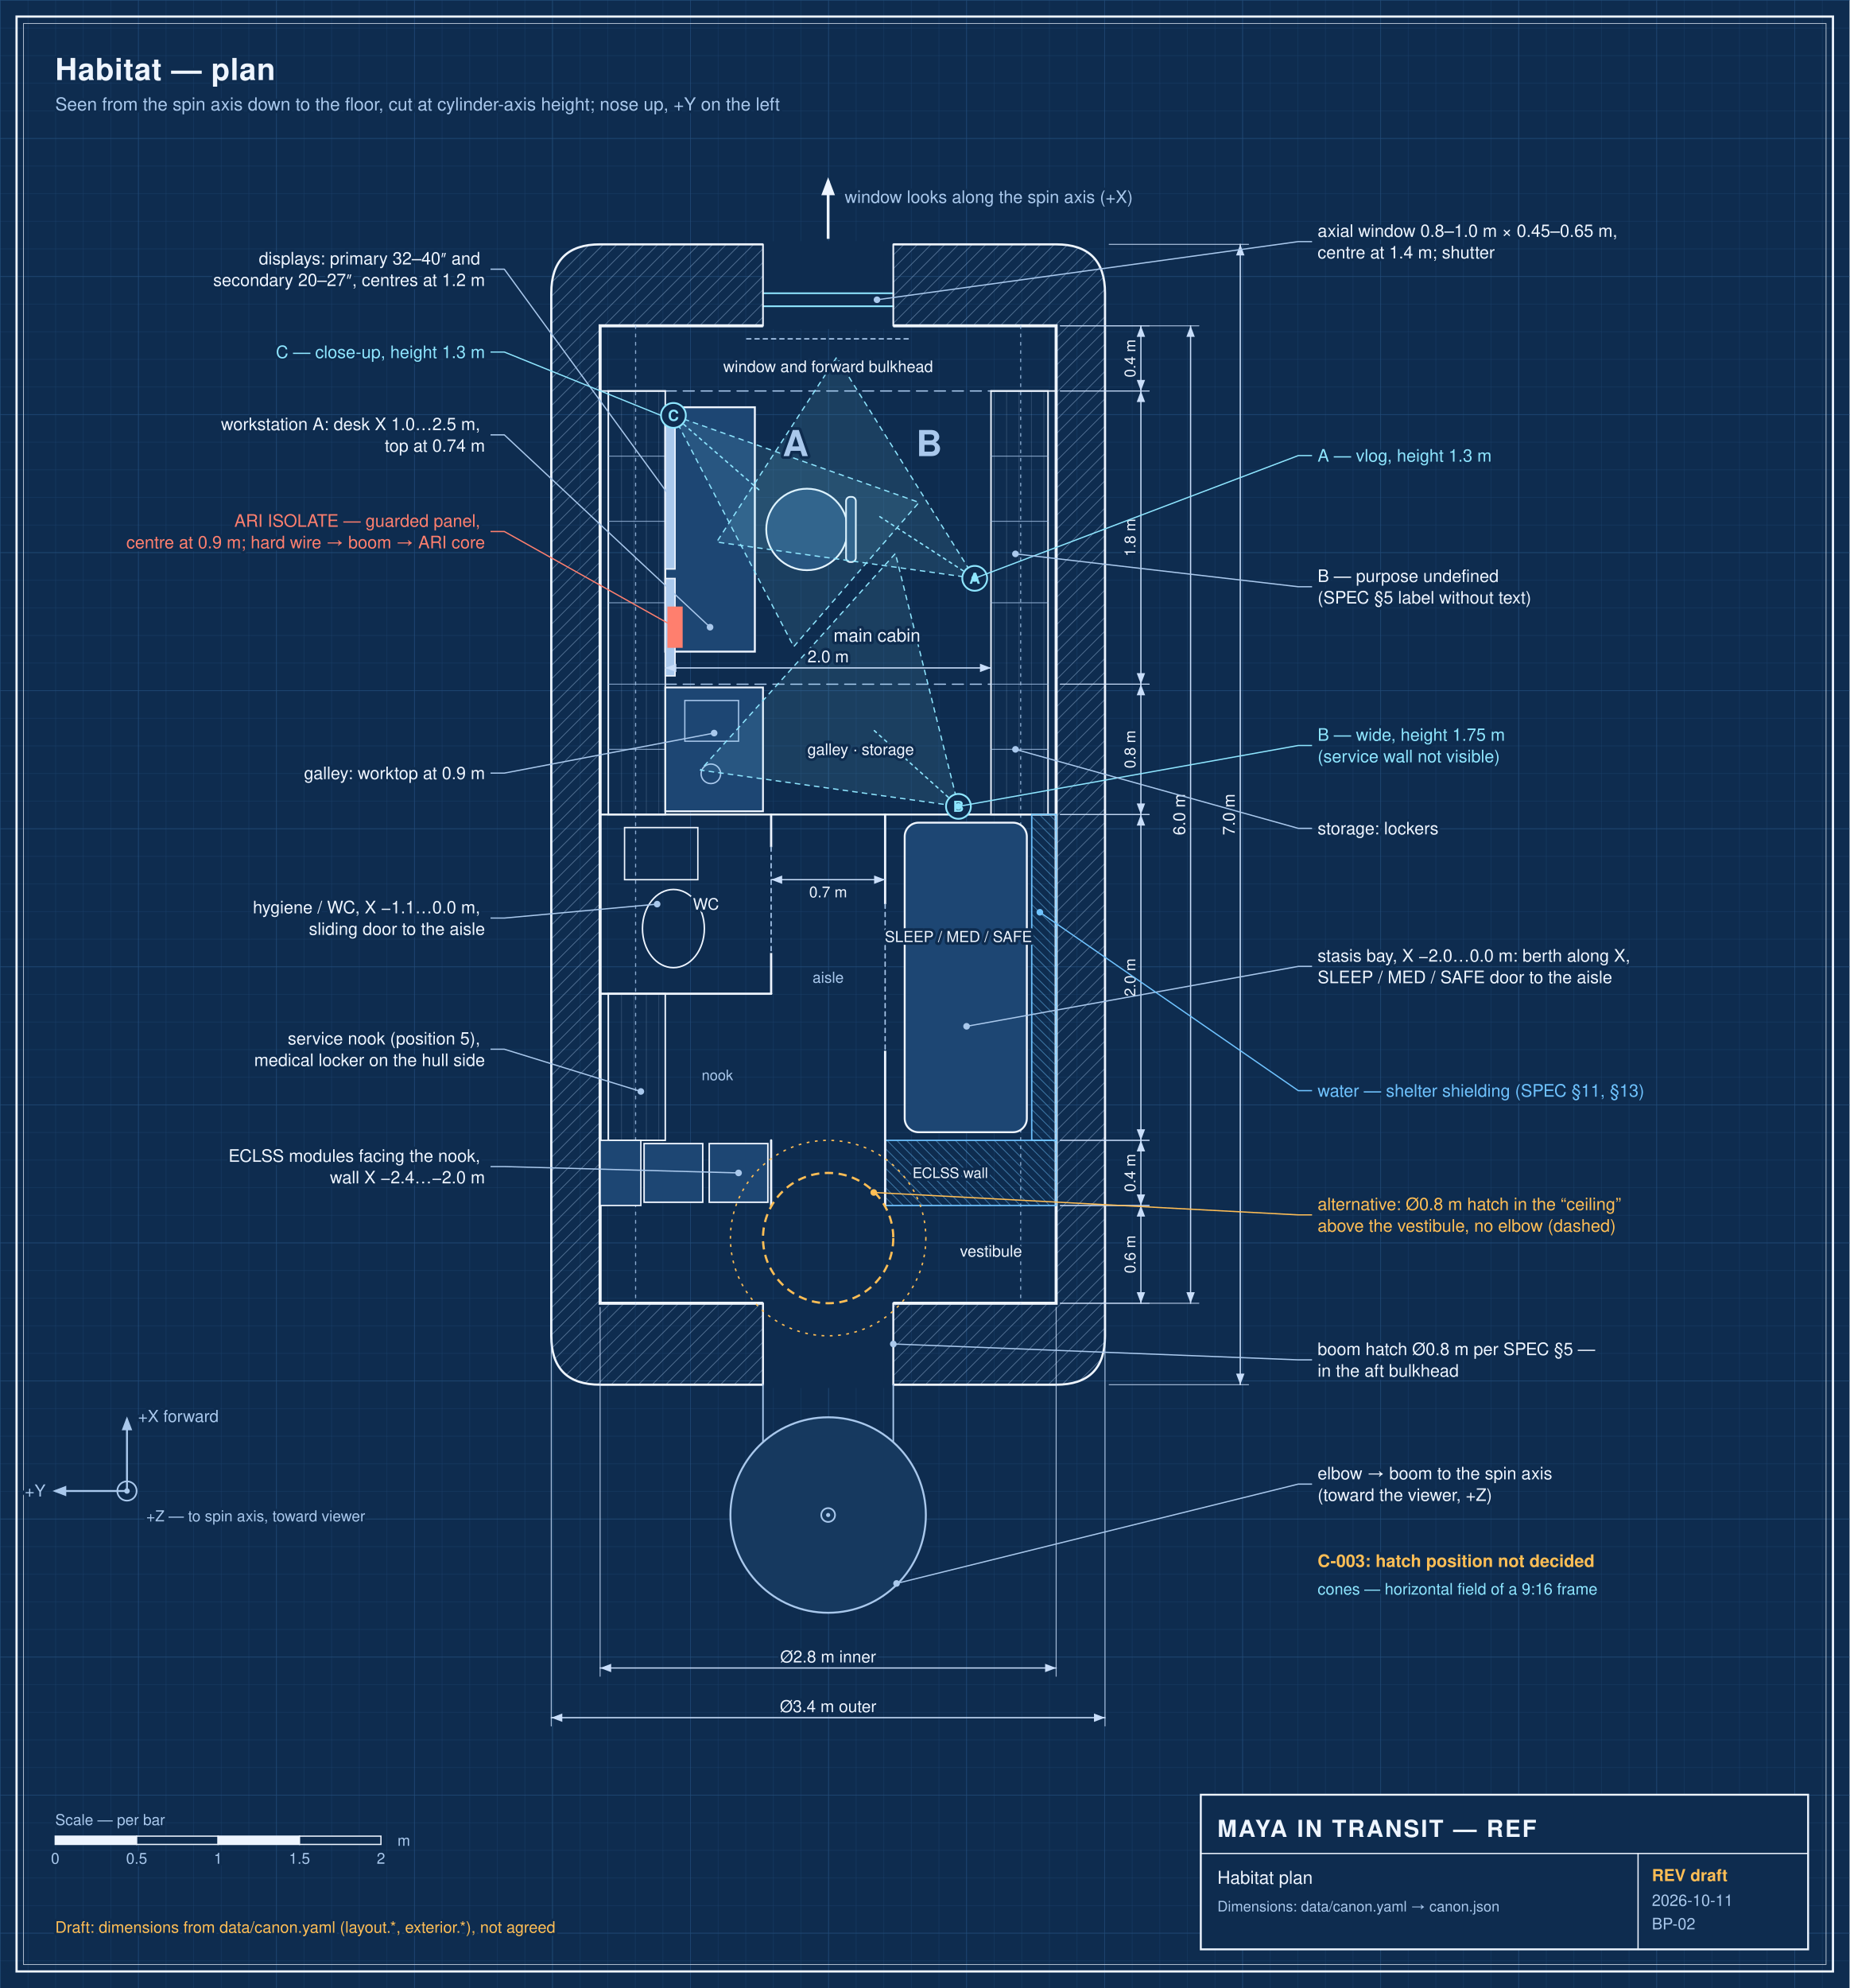
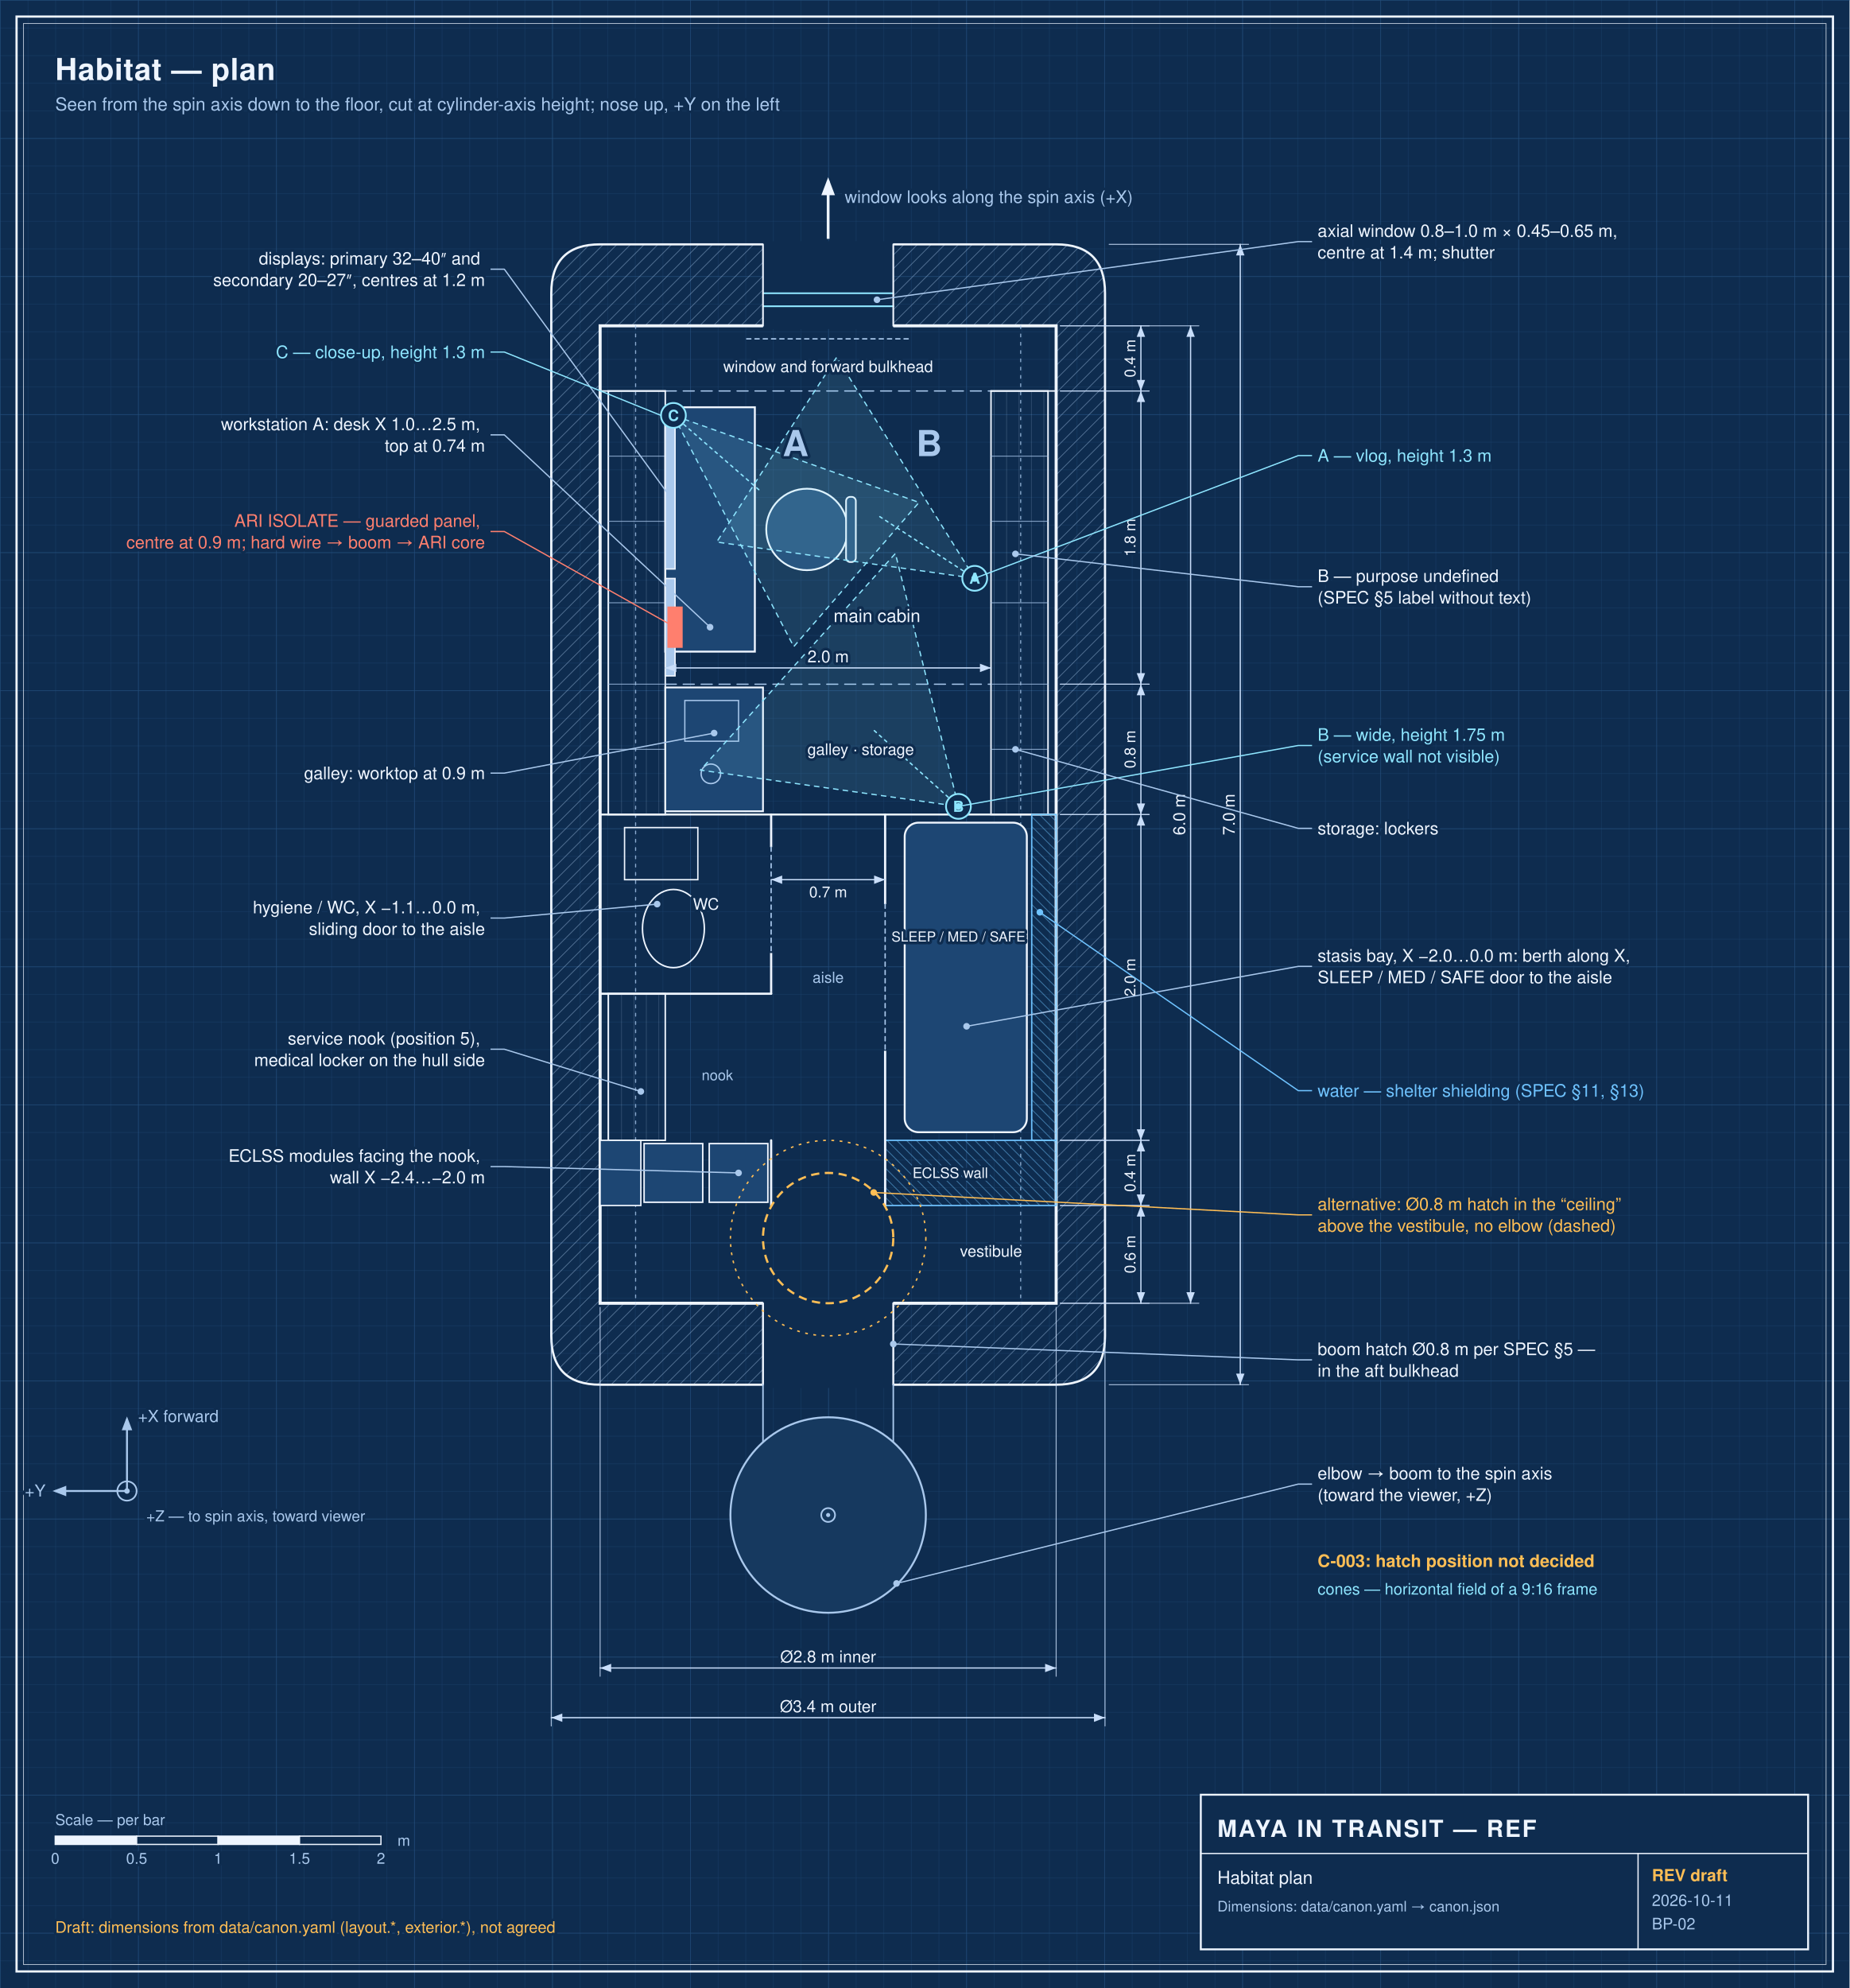
<svg xmlns="http://www.w3.org/2000/svg" width="1340" height="1440" viewBox="0 0 1340 1440" lang="en" role="img">
  <defs>
    <style>text{font-family:'Helvetica Neue', Helvetica, Arial, 'DejaVu Sans', sans-serif;} .h{paint-order:stroke;stroke:#0e2c4f;stroke-width:4px;stroke-linejoin:round;}</style>
    <pattern id="grid" width="20" height="20" patternUnits="userSpaceOnUse">
      <path d="M20 0H0V20" fill="none" stroke="#2b5a8a" stroke-width="0.5" opacity="0.45" />
    </pattern>
    <pattern id="grid5" width="100" height="100" patternUnits="userSpaceOnUse">
      <path d="M100 0H0V100" fill="none" stroke="#2b5a8a" stroke-width="0.8" opacity="0.55" />
    </pattern>
    <marker id="ad" viewBox="0 0 10 10" refX="10" refY="5" markerWidth="8" markerHeight="8" markerUnits="userSpaceOnUse" orient="auto-start-reverse">
      <path d="M0,1.2 L10,5 L0,8.8 z" fill="#c9defa" />
    </marker>
    <marker id="aw" viewBox="0 0 10 10" refX="8" refY="5" markerWidth="13" markerHeight="13" markerUnits="userSpaceOnUse" orient="auto-start-reverse">
      <path d="M0,1.2 L10,5 L0,8.8 z" fill="#eef5ff" />
    </marker>
    <marker id="aa" viewBox="0 0 10 10" refX="8" refY="5" markerWidth="12" markerHeight="12" markerUnits="userSpaceOnUse" orient="auto-start-reverse">
      <path d="M0,1.2 L10,5 L0,8.8 z" fill="#ffbe55" />
    </marker>
    <marker id="ar" viewBox="0 0 10 10" refX="8" refY="5" markerWidth="12" markerHeight="12" markerUnits="userSpaceOnUse" orient="auto-start-reverse">
      <path d="M0,1.2 L10,5 L0,8.8 z" fill="#ff7f6e" />
    </marker>
    <marker id="ac" viewBox="0 0 10 10" refX="8" refY="5" markerWidth="11" markerHeight="11" markerUnits="userSpaceOnUse" orient="auto-start-reverse">
      <path d="M0,1.2 L10,5 L0,8.8 z" fill="#8ee6ff" />
    </marker>
    <marker id="ai" viewBox="0 0 10 10" refX="8" refY="5" markerWidth="10" markerHeight="10" markerUnits="userSpaceOnUse" orient="auto-start-reverse">
      <path d="M0,1.2 L10,5 L0,8.8 z" fill="#a9c8ec" />
    </marker>
    <marker id="awt" viewBox="0 0 10 10" refX="8" refY="5" markerWidth="12" markerHeight="12" markerUnits="userSpaceOnUse" orient="auto-start-reverse">
      <path d="M0,1.2 L10,5 L0,8.8 z" fill="#6fc3ff" />
    </marker>
    <pattern id="h-shell" patternUnits="userSpaceOnUse" width="7" height="7" patternTransform="rotate(45)">
      <line x1="0" y1="0" x2="0" y2="7" stroke="#a9c8ec" stroke-width="0.8" opacity="0.55" />
    </pattern>
    <pattern id="h-lk" patternUnits="userSpaceOnUse" width="9" height="9" patternTransform="rotate(0)">
      <line x1="0" y1="0" x2="0" y2="9" stroke="#a9c8ec" stroke-width="0.6" opacity="0.35" />
    </pattern>
    <pattern id="h-water" patternUnits="userSpaceOnUse" width="5" height="5" patternTransform="rotate(-45)">
      <line x1="0" y1="0" x2="0" y2="5" stroke="#6fc3ff" stroke-width="0.9" opacity="0.6" />
    </pattern>
  </defs>
  <rect width="1340" height="1440" fill="#0e2c4f" />
  <rect width="1340" height="1440" fill="url(#grid)" />
  <rect width="1340" height="1440" fill="url(#grid5)" />
  <rect x="12" y="12" width="1316" height="1416" fill="none" stroke="#eef5ff" stroke-width="1.6" />
  <rect x="17" y="17" width="1306" height="1406" fill="none" stroke="#eef5ff" stroke-width="0.6" opacity="0.7" />
  <text x="40" y="58" font-size="22" fill="#eef5ff" text-anchor="start" font-weight="bold" letter-spacing="0.4" class="h">Habitat — plan</text>
  <text x="40" y="80" font-size="13" fill="#a9c8ec" text-anchor="start" font-weight="normal" class="h">Seen from the spin axis down to the floor, cut at cylinder-axis height; nose up, +Y on the left</text>
  <path d="M434.8,177.0 H765.2 Q800.6,177.0 800.6,212.4 V967.6 Q800.6,1003.0 765.2,1003.0 H434.8 Q399.4,1003.0 399.4,967.6 V212.4 Q399.4,177.0 434.8,177.0 Z M434.8,236.0 V944.0 H765.2 V236.0 Z" stroke="none" stroke-width="1.2" fill="url(#h-shell)" stroke-linejoin="round" fill-rule="evenodd" />
  <path d="M434.8,177.0 H765.2 Q800.6,177.0 800.6,212.4 V967.6 Q800.6,1003.0 765.2,1003.0 H434.8 Q399.4,1003.0 399.4,967.6 V212.4 Q399.4,177.0 434.8,177.0 Z" stroke="#eef5ff" stroke-width="1.6" fill="none" stroke-linejoin="round" />
  <rect x="434.8" y="236" width="330.4" height="708" stroke="#eef5ff" stroke-width="2.2" fill="none" />
  <line x1="460.51" y1="236" x2="460.51" y2="944" stroke="#a9c8ec" stroke-width="0.8" fill="none" stroke-dasharray="2 4" opacity="0.8" stroke-linecap="round" />
  <line x1="739.49" y1="236" x2="739.49" y2="944" stroke="#a9c8ec" stroke-width="0.8" fill="none" stroke-dasharray="2 4" opacity="0.8" stroke-linecap="round" />
  <rect x="552.8" y="174.64" width="94.4" height="63.72" stroke="none" stroke-width="1.2" fill="#0e2c4f" />
  <line x1="552.8" y1="221.84" x2="647.2" y2="221.84" stroke="#8ee6ff" stroke-width="1.2" fill="none" stroke-linecap="round" />
  <line x1="552.8" y1="212.4" x2="647.2" y2="212.4" stroke="#8ee6ff" stroke-width="1.2" fill="none" stroke-linecap="round" />
  <line x1="541" y1="245.44" x2="659" y2="245.44" stroke="#a9c8ec" stroke-width="1" fill="none" stroke-dasharray="3 3" stroke-linecap="round" />
  <line x1="552.8" y1="177" x2="552.8" y2="236" stroke="#eef5ff" stroke-width="1.2" fill="none" stroke-linecap="round" />
  <line x1="647.2" y1="177" x2="647.2" y2="236" stroke="#eef5ff" stroke-width="1.2" fill="none" stroke-linecap="round" />
  <line x1="600" y1="173" x2="600" y2="131" stroke="#eef5ff" stroke-width="2" fill="none" stroke-linecap="butt" marker-end="url(#aw)" />
  <text x="612" y="147" font-size="12.5" fill="#a9c8ec" text-anchor="start" font-weight="normal" class="h">window looks along the spin axis (+X)</text>
  <line x1="482" y1="283.2" x2="718" y2="283.2" stroke="#a9c8ec" stroke-width="0.9" fill="none" stroke-dasharray="8 5" stroke-linecap="round" />
  <line x1="482" y1="495.6" x2="718" y2="495.6" stroke="#a9c8ec" stroke-width="0.9" fill="none" stroke-dasharray="8 5" stroke-linecap="round" />
  <line x1="434.8" y1="590" x2="765.2" y2="590" stroke="#eef5ff" stroke-width="1.4" fill="none" stroke-linecap="round" />
  <rect x="440.7" y="283.2" width="41.3" height="306.8" stroke="#eef5ff" stroke-width="1.1" fill="url(#h-lk)" />
  <line x1="482" y1="283.2" x2="434.8" y2="283.2" stroke="#eef5ff" stroke-width="1.1" fill="none" stroke-linecap="round" />
  <line x1="482" y1="542.8" x2="440.7" y2="542.8" stroke="#a9c8ec" stroke-width="0.7" fill="none" opacity="0.7" stroke-linecap="round" />
  <line x1="482" y1="495.6" x2="440.7" y2="495.6" stroke="#a9c8ec" stroke-width="0.7" fill="none" opacity="0.7" stroke-linecap="round" />
  <line x1="482" y1="436.6" x2="440.7" y2="436.6" stroke="#a9c8ec" stroke-width="0.7" fill="none" opacity="0.7" stroke-linecap="round" />
  <line x1="482" y1="377.6" x2="440.7" y2="377.6" stroke="#a9c8ec" stroke-width="0.7" fill="none" opacity="0.7" stroke-linecap="round" />
  <line x1="482" y1="330.4" x2="440.7" y2="330.4" stroke="#a9c8ec" stroke-width="0.7" fill="none" opacity="0.7" stroke-linecap="round" />
  <rect x="718" y="283.2" width="41.3" height="306.8" stroke="#eef5ff" stroke-width="1.1" fill="url(#h-lk)" />
  <line x1="718" y1="283.2" x2="765.2" y2="283.2" stroke="#eef5ff" stroke-width="1.1" fill="none" stroke-linecap="round" />
  <line x1="718" y1="542.8" x2="759.3" y2="542.8" stroke="#a9c8ec" stroke-width="0.7" fill="none" opacity="0.7" stroke-linecap="round" />
  <line x1="718" y1="495.6" x2="759.3" y2="495.6" stroke="#a9c8ec" stroke-width="0.7" fill="none" opacity="0.7" stroke-linecap="round" />
  <line x1="718" y1="436.6" x2="759.3" y2="436.6" stroke="#a9c8ec" stroke-width="0.7" fill="none" opacity="0.7" stroke-linecap="round" />
  <line x1="718" y1="377.6" x2="759.3" y2="377.6" stroke="#a9c8ec" stroke-width="0.7" fill="none" opacity="0.7" stroke-linecap="round" />
  <line x1="718" y1="330.4" x2="759.3" y2="330.4" stroke="#a9c8ec" stroke-width="0.7" fill="none" opacity="0.7" stroke-linecap="round" />
  <rect x="482" y="295" width="64.9" height="177" stroke="#eef5ff" stroke-width="1.4" fill="#1d4673" />
  <rect x="482" y="307.65" width="7.08" height="104.49" stroke="#eef5ff" stroke-width="1" fill="#a9c8ec" />
  <rect x="482" y="419.03" width="7.08" height="70.53" stroke="#eef5ff" stroke-width="1" fill="#a9c8ec" />
  <circle cx="584.66" cy="383.5" r="29.5" stroke="#eef5ff" stroke-width="1.3" fill="#1d4673" />
  <rect x="612.98" y="359.9" width="7.08" height="47.2" rx="3" stroke="#eef5ff" stroke-width="1.2" fill="#1d4673" />
  <rect x="484.36" y="440.14" width="9.44" height="28.32" stroke="#ff7f6e" stroke-width="1.6" fill="#ff7f6e" />
  <rect x="482" y="497.96" width="70.8" height="89.68" stroke="#eef5ff" stroke-width="1.3" fill="#1d4673" />
  <circle cx="515.04" cy="560.5" r="7.08" stroke="#a9c8ec" stroke-width="1" fill="none" />
  <rect x="496.16" y="507.4" width="38.94" height="29.5" stroke="#a9c8ec" stroke-width="0.9" fill="none" />
  <line x1="558.7" y1="590" x2="558.7" y2="719.8" stroke="#eef5ff" stroke-width="1.6" fill="none" stroke-linecap="round" />
  <line x1="558.7" y1="719.8" x2="434.8" y2="719.8" stroke="#eef5ff" stroke-width="1.6" fill="none" stroke-linecap="round" />
  <line x1="641.3" y1="590" x2="641.3" y2="826" stroke="#eef5ff" stroke-width="1.6" fill="none" stroke-linecap="round" />
  <line x1="558.7" y1="613.6" x2="558.7" y2="690.3" stroke="#0e2c4f" stroke-width="3.2" fill="none" stroke-linecap="butt" />
  <line x1="558.7" y1="613.6" x2="558.7" y2="690.3" stroke="#a9c8ec" stroke-width="1" fill="none" stroke-dasharray="3 3" stroke-linecap="round" />
  <line x1="641.3" y1="654.9" x2="641.3" y2="761.1" stroke="#0e2c4f" stroke-width="3.2" fill="none" stroke-linecap="butt" />
  <line x1="641.3" y1="654.9" x2="641.3" y2="761.1" stroke="#a9c8ec" stroke-width="1" fill="none" stroke-dasharray="3 3" stroke-linecap="round" />
  <ellipse cx="487.9" cy="672.6" rx="22.42" ry="28.32" fill="none" stroke="#eef5ff" stroke-width="1.1" />
  <rect x="452.5" y="599.44" width="53.1" height="37.76" stroke="#eef5ff" stroke-width="1" fill="none" />
  <rect x="440.7" y="719.8" width="41.3" height="106.2" stroke="#eef5ff" stroke-width="1.1" fill="url(#h-lk)" />
  <rect x="655.46" y="595.9" width="88.5" height="224.2" rx="10" stroke="#eef5ff" stroke-width="1.4" fill="#1d4673" />
  <rect x="747.5" y="590" width="17.7" height="236" stroke="#6fc3ff" stroke-width="1" fill="url(#h-water)" />
  <rect x="513.86" y="828.36" width="42.48" height="42.48" stroke="#eef5ff" stroke-width="1.1" fill="#1d4673" />
  <rect x="466.66" y="828.36" width="42.48" height="42.48" stroke="#eef5ff" stroke-width="1.1" fill="#1d4673" />
  <rect x="434.8" y="826" width="29.5" height="47.2" stroke="#eef5ff" stroke-width="1" fill="#1d4673" />
  <rect x="641.3" y="826" width="123.9" height="47.2" stroke="#6fc3ff" stroke-width="1" fill="url(#h-water)" />
  <line x1="558.7" y1="826" x2="558.7" y2="873.2" stroke="#eef5ff" stroke-width="1.6" fill="none" stroke-linecap="round" />
  <line x1="641.3" y1="826" x2="641.3" y2="873.2" stroke="#eef5ff" stroke-width="1.6" fill="none" stroke-linecap="round" />
  <rect x="552.8" y="941.64" width="94.4" height="63.72" stroke="none" stroke-width="1.2" fill="#0e2c4f" />
  <line x1="552.8" y1="944" x2="552.8" y2="1003" stroke="#eef5ff" stroke-width="1.4" fill="none" stroke-linecap="round" />
  <line x1="647.2" y1="944" x2="647.2" y2="1003" stroke="#eef5ff" stroke-width="1.4" fill="none" stroke-linecap="round" />
  <line x1="552.8" y1="1003" x2="552.8" y2="1097.4" stroke="#a9c8ec" stroke-width="1.1" fill="none" stroke-linecap="round" />
  <line x1="647.2" y1="1003" x2="647.2" y2="1097.4" stroke="#a9c8ec" stroke-width="1.1" fill="none" stroke-linecap="round" />
  <circle cx="600" cy="1097.4" r="70.8" stroke="#a9c8ec" stroke-width="1.4" fill="#16395f" />
  <circle cx="600" cy="1097.4" r="5" stroke="#a9c8ec" stroke-width="1.2" fill="none" />
  <circle cx="600" cy="1097.4" r="1.5" stroke="none" stroke-width="1.2" fill="#a9c8ec" />
  <circle cx="600" cy="896.8" r="47.2" stroke="#ffbe55" stroke-width="1.6" fill="none" stroke-dasharray="6 4" />
  <circle cx="600" cy="896.8" r="70.8" stroke="#ffbe55" stroke-width="1" fill="none" stroke-dasharray="2 4" />
  <polygon points="706.2,418.9 606.15,258.79 519.24,392.62" stroke="#8ee6ff" stroke-width="0.9" fill="none" stroke-dasharray="4 3" stroke-linejoin="round" />
  <polygon points="706.2,418.9 606.15,258.79 519.24,392.62" fill="#8ee6ff" opacity="0.10" stroke="none" />
  <line x1="706.2" y1="418.9" x2="634.95" y2="372.63" stroke="#8ee6ff" stroke-width="1" fill="none" stroke-dasharray="2 3" stroke-linecap="round" />
  <circle cx="706.2" cy="418.9" r="9" stroke="#8ee6ff" stroke-width="1.3" fill="#0e2c4f" />
  <text x="706.2" y="422.86" font-size="11" fill="#8ee6ff" text-anchor="middle" font-weight="bold">A</text>
  <polygon points="694.4,584.1 648.73,400.91 507.44,557.82" stroke="#8ee6ff" stroke-width="0.9" fill="none" stroke-dasharray="4 3" stroke-linejoin="round" />
  <polygon points="694.4,584.1 648.73,400.91 507.44,557.82" fill="#8ee6ff" opacity="0.10" stroke="none" />
  <line x1="694.4" y1="584.1" x2="631.26" y2="527.25" stroke="#8ee6ff" stroke-width="1" fill="none" stroke-dasharray="2 3" stroke-linecap="round" />
  <circle cx="694.4" cy="584.1" r="9" stroke="#8ee6ff" stroke-width="1.3" fill="#0e2c4f" />
  <text x="694.4" y="588.06" font-size="11" fill="#8ee6ff" text-anchor="middle" font-weight="bold">B</text>
  <polygon points="487.9,300.9 575.08,468.37 665.87,363.92" stroke="#8ee6ff" stroke-width="0.9" fill="none" stroke-dasharray="4 3" stroke-linejoin="round" />
  <polygon points="487.9,300.9 575.08,468.37 665.87,363.92" fill="#8ee6ff" opacity="0.10" stroke="none" />
  <line x1="487.9" y1="300.9" x2="552.02" y2="356.64" stroke="#8ee6ff" stroke-width="1" fill="none" stroke-dasharray="2 3" stroke-linecap="round" />
  <circle cx="487.9" cy="300.9" r="9" stroke="#8ee6ff" stroke-width="1.3" fill="#0e2c4f" />
  <text x="487.9" y="304.86" font-size="11" fill="#8ee6ff" text-anchor="middle" font-weight="bold">C</text>
  <text x="600" y="269.52" font-size="11.5" fill="#eef5ff" text-anchor="middle" font-weight="normal" class="h">window and forward bulkhead</text>
-   <text x="635.4" y="464.75" font-size="13" fill="#eef5ff" text-anchor="middle" font-weight="normal" class="h">main cabin</text>
+   <text x="635.4" y="450.59" font-size="13" fill="#eef5ff" text-anchor="middle" font-weight="normal" class="h">main cabin</text>
  <text x="576.4" y="330.4" font-size="26" fill="#a9c8ec" text-anchor="middle" font-weight="bold" class="h">A</text>
  <text x="673.16" y="330.4" font-size="26" fill="#a9c8ec" text-anchor="middle" font-weight="bold" class="h">B</text>
  <text x="623.6" y="546.82" font-size="11.5" fill="#eef5ff" text-anchor="middle" font-weight="normal" class="h">galley · storage</text>
  <text x="600" y="711.85" font-size="11" fill="#a9c8ec" text-anchor="middle" font-weight="normal" class="h">aisle</text>
  <text x="718" y="910.26" font-size="11.5" fill="#eef5ff" text-anchor="middle" font-weight="normal" class="h">vestibule</text>
  <text x="688.5" y="853.27" font-size="10.5" fill="#eef5ff" text-anchor="middle" font-weight="normal" class="h">ECLSS wall</text>
-   <text x="694.4" y="682.35" font-size="11" fill="#eef5ff" text-anchor="middle" font-weight="normal" class="h">SLEEP / MED / SAFE</text>
+   <text x="694.4" y="682" font-size="10" fill="#eef5ff" text-anchor="middle" font-weight="normal" class="h">SLEEP / MED / SAFE</text>
  <text x="511.5" y="658.92" font-size="11.5" fill="#eef5ff" text-anchor="middle" font-weight="normal" class="h">WC</text>
  <text x="519.76" y="782.47" font-size="10.5" fill="#a9c8ec" text-anchor="middle" font-weight="normal" class="h">nook</text>
  <line x1="768.2" y1="236" x2="832.6" y2="236" stroke="#c9defa" stroke-width="0.7" fill="none" opacity="0.8" stroke-linecap="round" />
  <line x1="768.2" y1="283.2" x2="832.6" y2="283.2" stroke="#c9defa" stroke-width="0.7" fill="none" opacity="0.8" stroke-linecap="round" />
  <line x1="826.6" y1="236" x2="826.6" y2="283.2" stroke="#c9defa" stroke-width="0.9" fill="none" stroke-linecap="round" marker-end="url(#ad)" marker-start="url(#ad)" />
  <text x="822.6" y="259.6" font-size="11" fill="#eef5ff" text-anchor="middle" font-weight="normal" class="h" transform="rotate(-90 822.6 259.6)">0.4 m</text>
  <line x1="768.2" y1="283.2" x2="832.6" y2="283.2" stroke="#c9defa" stroke-width="0.7" fill="none" opacity="0.8" stroke-linecap="round" />
  <line x1="768.2" y1="495.6" x2="832.6" y2="495.6" stroke="#c9defa" stroke-width="0.7" fill="none" opacity="0.8" stroke-linecap="round" />
  <line x1="826.6" y1="283.2" x2="826.6" y2="495.6" stroke="#c9defa" stroke-width="0.9" fill="none" stroke-linecap="round" marker-end="url(#ad)" marker-start="url(#ad)" />
  <text x="822.6" y="389.4" font-size="11" fill="#eef5ff" text-anchor="middle" font-weight="normal" class="h" transform="rotate(-90 822.6 389.4)">1.8 m</text>
  <line x1="768.2" y1="495.6" x2="832.6" y2="495.6" stroke="#c9defa" stroke-width="0.7" fill="none" opacity="0.8" stroke-linecap="round" />
  <line x1="768.2" y1="590" x2="832.6" y2="590" stroke="#c9defa" stroke-width="0.7" fill="none" opacity="0.8" stroke-linecap="round" />
  <line x1="826.6" y1="495.6" x2="826.6" y2="590" stroke="#c9defa" stroke-width="0.9" fill="none" stroke-linecap="round" marker-end="url(#ad)" marker-start="url(#ad)" />
  <text x="822.6" y="542.8" font-size="11" fill="#eef5ff" text-anchor="middle" font-weight="normal" class="h" transform="rotate(-90 822.6 542.8)">0.8 m</text>
  <line x1="768.2" y1="590" x2="832.6" y2="590" stroke="#c9defa" stroke-width="0.7" fill="none" opacity="0.8" stroke-linecap="round" />
  <line x1="768.2" y1="826" x2="832.6" y2="826" stroke="#c9defa" stroke-width="0.7" fill="none" opacity="0.8" stroke-linecap="round" />
  <line x1="826.6" y1="590" x2="826.6" y2="826" stroke="#c9defa" stroke-width="0.9" fill="none" stroke-linecap="round" marker-end="url(#ad)" marker-start="url(#ad)" />
  <text x="822.6" y="708" font-size="11" fill="#eef5ff" text-anchor="middle" font-weight="normal" class="h" transform="rotate(-90 822.6 708)">2.0 m</text>
  <line x1="768.2" y1="826" x2="832.6" y2="826" stroke="#c9defa" stroke-width="0.7" fill="none" opacity="0.8" stroke-linecap="round" />
  <line x1="768.2" y1="873.2" x2="832.6" y2="873.2" stroke="#c9defa" stroke-width="0.7" fill="none" opacity="0.8" stroke-linecap="round" />
  <line x1="826.6" y1="826" x2="826.6" y2="873.2" stroke="#c9defa" stroke-width="0.9" fill="none" stroke-linecap="round" marker-end="url(#ad)" marker-start="url(#ad)" />
  <text x="822.6" y="849.6" font-size="11" fill="#eef5ff" text-anchor="middle" font-weight="normal" class="h" transform="rotate(-90 822.6 849.6)">0.4 m</text>
  <line x1="768.2" y1="873.2" x2="832.6" y2="873.2" stroke="#c9defa" stroke-width="0.7" fill="none" opacity="0.8" stroke-linecap="round" />
  <line x1="768.2" y1="944" x2="832.6" y2="944" stroke="#c9defa" stroke-width="0.7" fill="none" opacity="0.8" stroke-linecap="round" />
  <line x1="826.6" y1="873.2" x2="826.6" y2="944" stroke="#c9defa" stroke-width="0.9" fill="none" stroke-linecap="round" marker-end="url(#ad)" marker-start="url(#ad)" />
  <text x="822.6" y="908.6" font-size="11" fill="#eef5ff" text-anchor="middle" font-weight="normal" class="h" transform="rotate(-90 822.6 908.6)">0.6 m</text>
  <line x1="768.2" y1="236" x2="868.6" y2="236" stroke="#c9defa" stroke-width="0.7" fill="none" opacity="0.8" stroke-linecap="round" />
  <line x1="768.2" y1="944" x2="868.6" y2="944" stroke="#c9defa" stroke-width="0.7" fill="none" opacity="0.8" stroke-linecap="round" />
  <line x1="862.6" y1="236" x2="862.6" y2="944" stroke="#c9defa" stroke-width="0.9" fill="none" stroke-linecap="round" marker-end="url(#ad)" marker-start="url(#ad)" />
  <text x="858.6" y="590" font-size="12" fill="#eef5ff" text-anchor="middle" font-weight="normal" class="h" transform="rotate(-90 858.6 590)">6.0 m</text>
  <line x1="803.6" y1="177" x2="904.6" y2="177" stroke="#c9defa" stroke-width="0.7" fill="none" opacity="0.8" stroke-linecap="round" />
  <line x1="803.6" y1="1003" x2="904.6" y2="1003" stroke="#c9defa" stroke-width="0.7" fill="none" opacity="0.8" stroke-linecap="round" />
  <line x1="898.6" y1="177" x2="898.6" y2="1003" stroke="#c9defa" stroke-width="0.9" fill="none" stroke-linecap="round" marker-end="url(#ad)" marker-start="url(#ad)" />
  <text x="894.6" y="590" font-size="12" fill="#eef5ff" text-anchor="middle" font-weight="normal" class="h" transform="rotate(-90 894.6 590)">7.0 m</text>
  <line x1="482" y1="483.8" x2="718" y2="483.8" stroke="#c9defa" stroke-width="0.9" fill="none" stroke-linecap="round" marker-end="url(#ad)" marker-start="url(#ad)" />
  <text x="600" y="479.8" font-size="12" fill="#eef5ff" text-anchor="middle" font-weight="normal" class="h">2.0 m</text>
  <line x1="558.7" y1="637.2" x2="641.3" y2="637.2" stroke="#c9defa" stroke-width="0.9" fill="none" stroke-linecap="round" marker-end="url(#ad)" marker-start="url(#ad)" />
  <text x="600" y="650" font-size="11" fill="#eef5ff" text-anchor="middle" font-weight="normal" class="h">0.7 m</text>
  <line x1="434.8" y1="947" x2="434.8" y2="1214.2" stroke="#c9defa" stroke-width="0.7" fill="none" opacity="0.8" stroke-linecap="round" />
  <line x1="765.2" y1="947" x2="765.2" y2="1214.2" stroke="#c9defa" stroke-width="0.7" fill="none" opacity="0.8" stroke-linecap="round" />
  <line x1="434.8" y1="1208.2" x2="765.2" y2="1208.2" stroke="#c9defa" stroke-width="0.9" fill="none" stroke-linecap="round" marker-end="url(#ad)" marker-start="url(#ad)" />
  <text x="600" y="1204.2" font-size="12" fill="#eef5ff" text-anchor="middle" font-weight="normal" class="h">Ø2.8 m inner</text>
  <line x1="399.4" y1="970.6" x2="399.4" y2="1250.2" stroke="#c9defa" stroke-width="0.7" fill="none" opacity="0.8" stroke-linecap="round" />
  <line x1="800.6" y1="970.6" x2="800.6" y2="1250.2" stroke="#c9defa" stroke-width="0.7" fill="none" opacity="0.8" stroke-linecap="round" />
  <line x1="399.4" y1="1244.2" x2="800.6" y2="1244.2" stroke="#c9defa" stroke-width="0.9" fill="none" stroke-linecap="round" marker-end="url(#ad)" marker-start="url(#ad)" />
  <text x="600" y="1240.2" font-size="12" fill="#eef5ff" text-anchor="middle" font-weight="normal" class="h">Ø3.4 m outer</text>
  <circle cx="485.54" cy="359.9" r="2.4" stroke="none" stroke-width="1.2" fill="#a9c8ec" />
  <polyline points="485.54,359.9 365.4,195 355.4,195" stroke="#a9c8ec" stroke-width="0.9" fill="none" stroke-linejoin="round" />
  <text x="351.4" y="191.56" font-size="12.5" fill="#eef5ff" text-anchor="end" font-weight="normal" class="h">
    <tspan x="351.4" dy="0">displays: primary 32–40″ and</tspan>
    <tspan x="351.4" dy="15.62">secondary 20–27″, centres at 1.2 m</tspan>
  </text>
  <circle cx="514.45" cy="454.3" r="2.4" stroke="none" stroke-width="1.2" fill="#a9c8ec" />
  <polyline points="514.45,454.3 365.4,315 355.4,315" stroke="#a9c8ec" stroke-width="0.9" fill="none" stroke-linejoin="round" />
  <text x="351.4" y="311.56" font-size="12.5" fill="#eef5ff" text-anchor="end" font-weight="normal" class="h">
    <tspan x="351.4" dy="0">workstation A: desk X 1.0…2.5 m,</tspan>
    <tspan x="351.4" dy="15.62">top at 0.74 m</tspan>
  </text>
  <circle cx="489.08" cy="454.3" r="2.4" stroke="none" stroke-width="1.2" fill="#ff7f6e" />
  <polyline points="489.08,454.3 365.4,385 355.4,385" stroke="#ff7f6e" stroke-width="0.9" fill="none" stroke-linejoin="round" />
  <text x="351.4" y="381.56" font-size="12.5" fill="#ff7f6e" text-anchor="end" font-weight="normal" class="h">
    <tspan x="351.4" dy="0">ARI ISOLATE — guarded panel,</tspan>
    <tspan x="351.4" dy="15.62">centre at 0.9 m; hard wire → boom → ARI core</tspan>
  </text>
  <circle cx="517.4" cy="531" r="2.4" stroke="none" stroke-width="1.2" fill="#a9c8ec" />
  <polyline points="517.4,531 365.4,560 355.4,560" stroke="#a9c8ec" stroke-width="0.9" fill="none" stroke-linejoin="round" />
  <text x="351.4" y="564.38" font-size="12.5" fill="#eef5ff" text-anchor="end" font-weight="normal" class="h">galley: worktop at 0.9 m</text>
  <circle cx="476.1" cy="654.9" r="2.4" stroke="none" stroke-width="1.2" fill="#a9c8ec" />
  <polyline points="476.1,654.9 365.4,665 355.4,665" stroke="#a9c8ec" stroke-width="0.9" fill="none" stroke-linejoin="round" />
  <text x="351.4" y="661.56" font-size="12.5" fill="#eef5ff" text-anchor="end" font-weight="normal" class="h">
    <tspan x="351.4" dy="0">hygiene / WC, X −1.1…0.0 m,</tspan>
    <tspan x="351.4" dy="15.62">sliding door to the aisle</tspan>
  </text>
  <circle cx="464.3" cy="790.6" r="2.4" stroke="none" stroke-width="1.2" fill="#a9c8ec" />
  <polyline points="464.3,790.6 365.4,760 355.4,760" stroke="#a9c8ec" stroke-width="0.9" fill="none" stroke-linejoin="round" />
  <text x="351.4" y="756.56" font-size="12.5" fill="#eef5ff" text-anchor="end" font-weight="normal" class="h">
    <tspan x="351.4" dy="0">service nook (position 5),</tspan>
    <tspan x="351.4" dy="15.62">medical locker on the hull side</tspan>
  </text>
  <circle cx="535.1" cy="849.6" r="2.4" stroke="none" stroke-width="1.2" fill="#a9c8ec" />
  <polyline points="535.1,849.6 365.4,845 355.4,845" stroke="#a9c8ec" stroke-width="0.9" fill="none" stroke-linejoin="round" />
  <text x="351.4" y="841.56" font-size="12.5" fill="#eef5ff" text-anchor="end" font-weight="normal" class="h">
    <tspan x="351.4" dy="0">ECLSS modules facing the nook,</tspan>
    <tspan x="351.4" dy="15.62">wall X −2.4…−2.0 m</tspan>
  </text>
  <polyline points="478.9,300.9 365.4,255 355.4,255" stroke="#8ee6ff" stroke-width="0.9" fill="none" stroke-linejoin="round" />
  <text x="351.4" y="259.38" font-size="12.5" fill="#8ee6ff" text-anchor="end" font-weight="normal" class="h">C — close-up, height 1.3 m</text>
  <circle cx="635.4" cy="217.12" r="2.4" stroke="none" stroke-width="1.2" fill="#a9c8ec" />
  <polyline points="635.4,217.12 940.6,175 950.6,175" stroke="#a9c8ec" stroke-width="0.9" fill="none" stroke-linejoin="round" />
  <text x="954.6" y="171.56" font-size="12.5" fill="#eef5ff" text-anchor="start" font-weight="normal" class="h">
    <tspan x="954.6" dy="0">axial window 0.8–1.0 m × 0.45–0.65 m,</tspan>
    <tspan x="954.6" dy="15.62">centre at 1.4 m; shutter</tspan>
  </text>
  <circle cx="706.2" cy="418.9" r="2.4" stroke="none" stroke-width="1.2" fill="#8ee6ff" />
  <polyline points="706.2,418.9 940.6,330 950.6,330" stroke="#8ee6ff" stroke-width="0.9" fill="none" stroke-linejoin="round" />
  <text x="954.6" y="334.38" font-size="12.5" fill="#8ee6ff" text-anchor="start" font-weight="normal" class="h">A — vlog, height 1.3 m</text>
  <circle cx="735.7" cy="401.2" r="2.4" stroke="none" stroke-width="1.2" fill="#a9c8ec" />
  <polyline points="735.7,401.2 940.6,425 950.6,425" stroke="#a9c8ec" stroke-width="0.9" fill="none" stroke-linejoin="round" />
  <text x="954.6" y="421.56" font-size="12.5" fill="#eef5ff" text-anchor="start" font-weight="normal" class="h">
    <tspan x="954.6" dy="0">B — purpose undefined</tspan>
    <tspan x="954.6" dy="15.62">(SPEC §5 label without text)</tspan>
  </text>
  <circle cx="694.4" cy="584.1" r="2.4" stroke="none" stroke-width="1.2" fill="#8ee6ff" />
  <polyline points="694.4,584.1 940.6,540 950.6,540" stroke="#8ee6ff" stroke-width="0.9" fill="none" stroke-linejoin="round" />
  <text x="954.6" y="536.56" font-size="12.5" fill="#8ee6ff" text-anchor="start" font-weight="normal" class="h">
    <tspan x="954.6" dy="0">B — wide, height 1.75 m</tspan>
    <tspan x="954.6" dy="15.62">(service wall not visible)</tspan>
  </text>
  <circle cx="735.7" cy="542.8" r="2.4" stroke="none" stroke-width="1.2" fill="#a9c8ec" />
  <polyline points="735.7,542.8 940.6,600 950.6,600" stroke="#a9c8ec" stroke-width="0.9" fill="none" stroke-linejoin="round" />
  <text x="954.6" y="604.38" font-size="12.5" fill="#eef5ff" text-anchor="start" font-weight="normal" class="h">storage: lockers</text>
  <circle cx="700.3" cy="743.4" r="2.4" stroke="none" stroke-width="1.2" fill="#a9c8ec" />
  <polyline points="700.3,743.4 940.6,700 950.6,700" stroke="#a9c8ec" stroke-width="0.9" fill="none" stroke-linejoin="round" />
  <text x="954.6" y="696.56" font-size="12.5" fill="#eef5ff" text-anchor="start" font-weight="normal" class="h">
    <tspan x="954.6" dy="0">stasis bay, X −2.0…0.0 m: berth along X,</tspan>
    <tspan x="954.6" dy="15.62">SLEEP / MED / SAFE door to the aisle</tspan>
  </text>
  <circle cx="753.4" cy="660.8" r="2.4" stroke="none" stroke-width="1.2" fill="#6fc3ff" />
  <polyline points="753.4,660.8 940.6,790 950.6,790" stroke="#6fc3ff" stroke-width="0.9" fill="none" stroke-linejoin="round" />
  <text x="954.6" y="794.38" font-size="12.5" fill="#6fc3ff" text-anchor="start" font-weight="normal" class="h">water — shelter shielding (SPEC §11, §13)</text>
  <circle cx="633.04" cy="863.76" r="2.4" stroke="none" stroke-width="1.2" fill="#ffbe55" />
  <polyline points="633.04,863.76 940.6,880 950.6,880" stroke="#ffbe55" stroke-width="0.9" fill="none" stroke-linejoin="round" />
  <text x="954.6" y="876.56" font-size="12.5" fill="#ffbe55" text-anchor="start" font-weight="normal" class="h">
    <tspan x="954.6" dy="0">alternative: Ø0.8 m hatch in the “ceiling”</tspan>
    <tspan x="954.6" dy="15.62">above the vestibule, no elbow (dashed)</tspan>
  </text>
  <circle cx="647.2" cy="973.5" r="2.4" stroke="none" stroke-width="1.2" fill="#a9c8ec" />
  <polyline points="647.2,973.5 940.6,985 950.6,985" stroke="#a9c8ec" stroke-width="0.9" fill="none" stroke-linejoin="round" />
  <text x="954.6" y="981.56" font-size="12.5" fill="#eef5ff" text-anchor="start" font-weight="normal" class="h">
    <tspan x="954.6" dy="0">boom hatch Ø0.8 m per SPEC §5 —</tspan>
    <tspan x="954.6" dy="15.62">in the aft bulkhead</tspan>
  </text>
  <circle cx="649.56" cy="1146.96" r="2.4" stroke="none" stroke-width="1.2" fill="#a9c8ec" />
  <polyline points="649.56,1146.96 940.6,1075 950.6,1075" stroke="#a9c8ec" stroke-width="0.9" fill="none" stroke-linejoin="round" />
  <text x="954.6" y="1071.56" font-size="12.5" fill="#eef5ff" text-anchor="start" font-weight="normal" class="h">
    <tspan x="954.6" dy="0">elbow → boom to the spin axis</tspan>
    <tspan x="954.6" dy="15.62">(toward the viewer, +Z)</tspan>
  </text>
  <text x="954.6" y="1135" font-size="12.5" fill="#ffbe55" text-anchor="start" font-weight="bold" class="h">C-003: hatch position not decided</text>
  <text x="954.6" y="1155" font-size="11.5" fill="#8ee6ff" text-anchor="start" font-weight="normal" class="h">cones — horizontal field of a 9:16 frame</text>
  <line x1="92" y1="1080" x2="92" y2="1028" stroke="#a9c8ec" stroke-width="1.4" fill="none" stroke-linecap="butt" marker-end="url(#ai)" />
  <line x1="92" y1="1080" x2="40" y2="1080" stroke="#a9c8ec" stroke-width="1.4" fill="none" stroke-linecap="butt" marker-end="url(#ai)" />
  <circle cx="92" cy="1080" r="7" stroke="#a9c8ec" stroke-width="1.2" fill="none" />
  <circle cx="92" cy="1080" r="2" stroke="none" stroke-width="1.2" fill="#a9c8ec" />
  <text x="100" y="1030" font-size="12" fill="#a9c8ec" text-anchor="start" font-weight="normal" class="h">+X forward</text>
  <text x="18" y="1084" font-size="12" fill="#a9c8ec" text-anchor="start" font-weight="normal" class="h">+Y</text>
  <text x="106" y="1102" font-size="11" fill="#a9c8ec" text-anchor="start" font-weight="normal" class="h">+Z — to spin axis, toward viewer</text>
  <rect x="40" y="1330" width="59" height="6" stroke="#eef5ff" stroke-width="0.9" fill="#eef5ff" />
  <rect x="99" y="1330" width="59" height="6" stroke="#eef5ff" stroke-width="0.9" fill="#0e2c4f" />
  <rect x="158" y="1330" width="59" height="6" stroke="#eef5ff" stroke-width="0.9" fill="#eef5ff" />
  <rect x="217" y="1330" width="59" height="6" stroke="#eef5ff" stroke-width="0.9" fill="#0e2c4f" />
  <text x="40" y="1350" font-size="11" fill="#a9c8ec" text-anchor="middle" font-weight="normal" class="h">0</text>
  <text x="99" y="1350" font-size="11" fill="#a9c8ec" text-anchor="middle" font-weight="normal" class="h">0.5</text>
  <text x="158" y="1350" font-size="11" fill="#a9c8ec" text-anchor="middle" font-weight="normal" class="h">1</text>
  <text x="217" y="1350" font-size="11" fill="#a9c8ec" text-anchor="middle" font-weight="normal" class="h">1.5</text>
  <text x="276" y="1350" font-size="11" fill="#a9c8ec" text-anchor="middle" font-weight="normal" class="h">2</text>
  <text x="288" y="1337" font-size="11" fill="#a9c8ec" text-anchor="start" font-weight="normal" class="h">m</text>
  <text x="40" y="1322" font-size="11" fill="#a9c8ec" text-anchor="start" font-weight="normal" class="h">Scale — per bar</text>
  <text x="40" y="1400" font-size="11.5" fill="#ffbe55" text-anchor="start" font-weight="normal" class="h">Draft: dimensions from data/canon.yaml (layout.*, exterior.*), not agreed</text>
  <rect x="870" y="1300" width="440" height="112" stroke="#eef5ff" stroke-width="1.4" fill="#0e2c4f" />
  <line x1="870" y1="1342.56" x2="1310" y2="1342.56" stroke="#eef5ff" stroke-width="0.9" fill="none" stroke-linecap="round" />
  <line x1="1186.8" y1="1342.56" x2="1186.8" y2="1412" stroke="#eef5ff" stroke-width="0.9" fill="none" stroke-linecap="round" />
  <text x="882" y="1330.56" font-size="17" fill="#eef5ff" text-anchor="start" font-weight="bold" letter-spacing="1.2">MAYA IN TRANSIT — REF</text>
  <text x="882" y="1364.56" font-size="13" fill="#eef5ff" text-anchor="start" font-weight="normal">Habitat plan</text>
  <text x="882" y="1384.56" font-size="10.5" fill="#a9c8ec" text-anchor="start" font-weight="normal">Dimensions: data/canon.yaml → canon.json</text>
  <text x="1196.8" y="1362.56" font-size="12" fill="#ffbe55" text-anchor="start" font-weight="bold">REV draft</text>
  <text x="1196.8" y="1380.56" font-size="11.5" fill="#a9c8ec" text-anchor="start" font-weight="normal">2026-10-11</text>
  <text x="1196.8" y="1397.56" font-size="11.5" fill="#a9c8ec" text-anchor="start" font-weight="normal">BP-02</text>
</svg>
